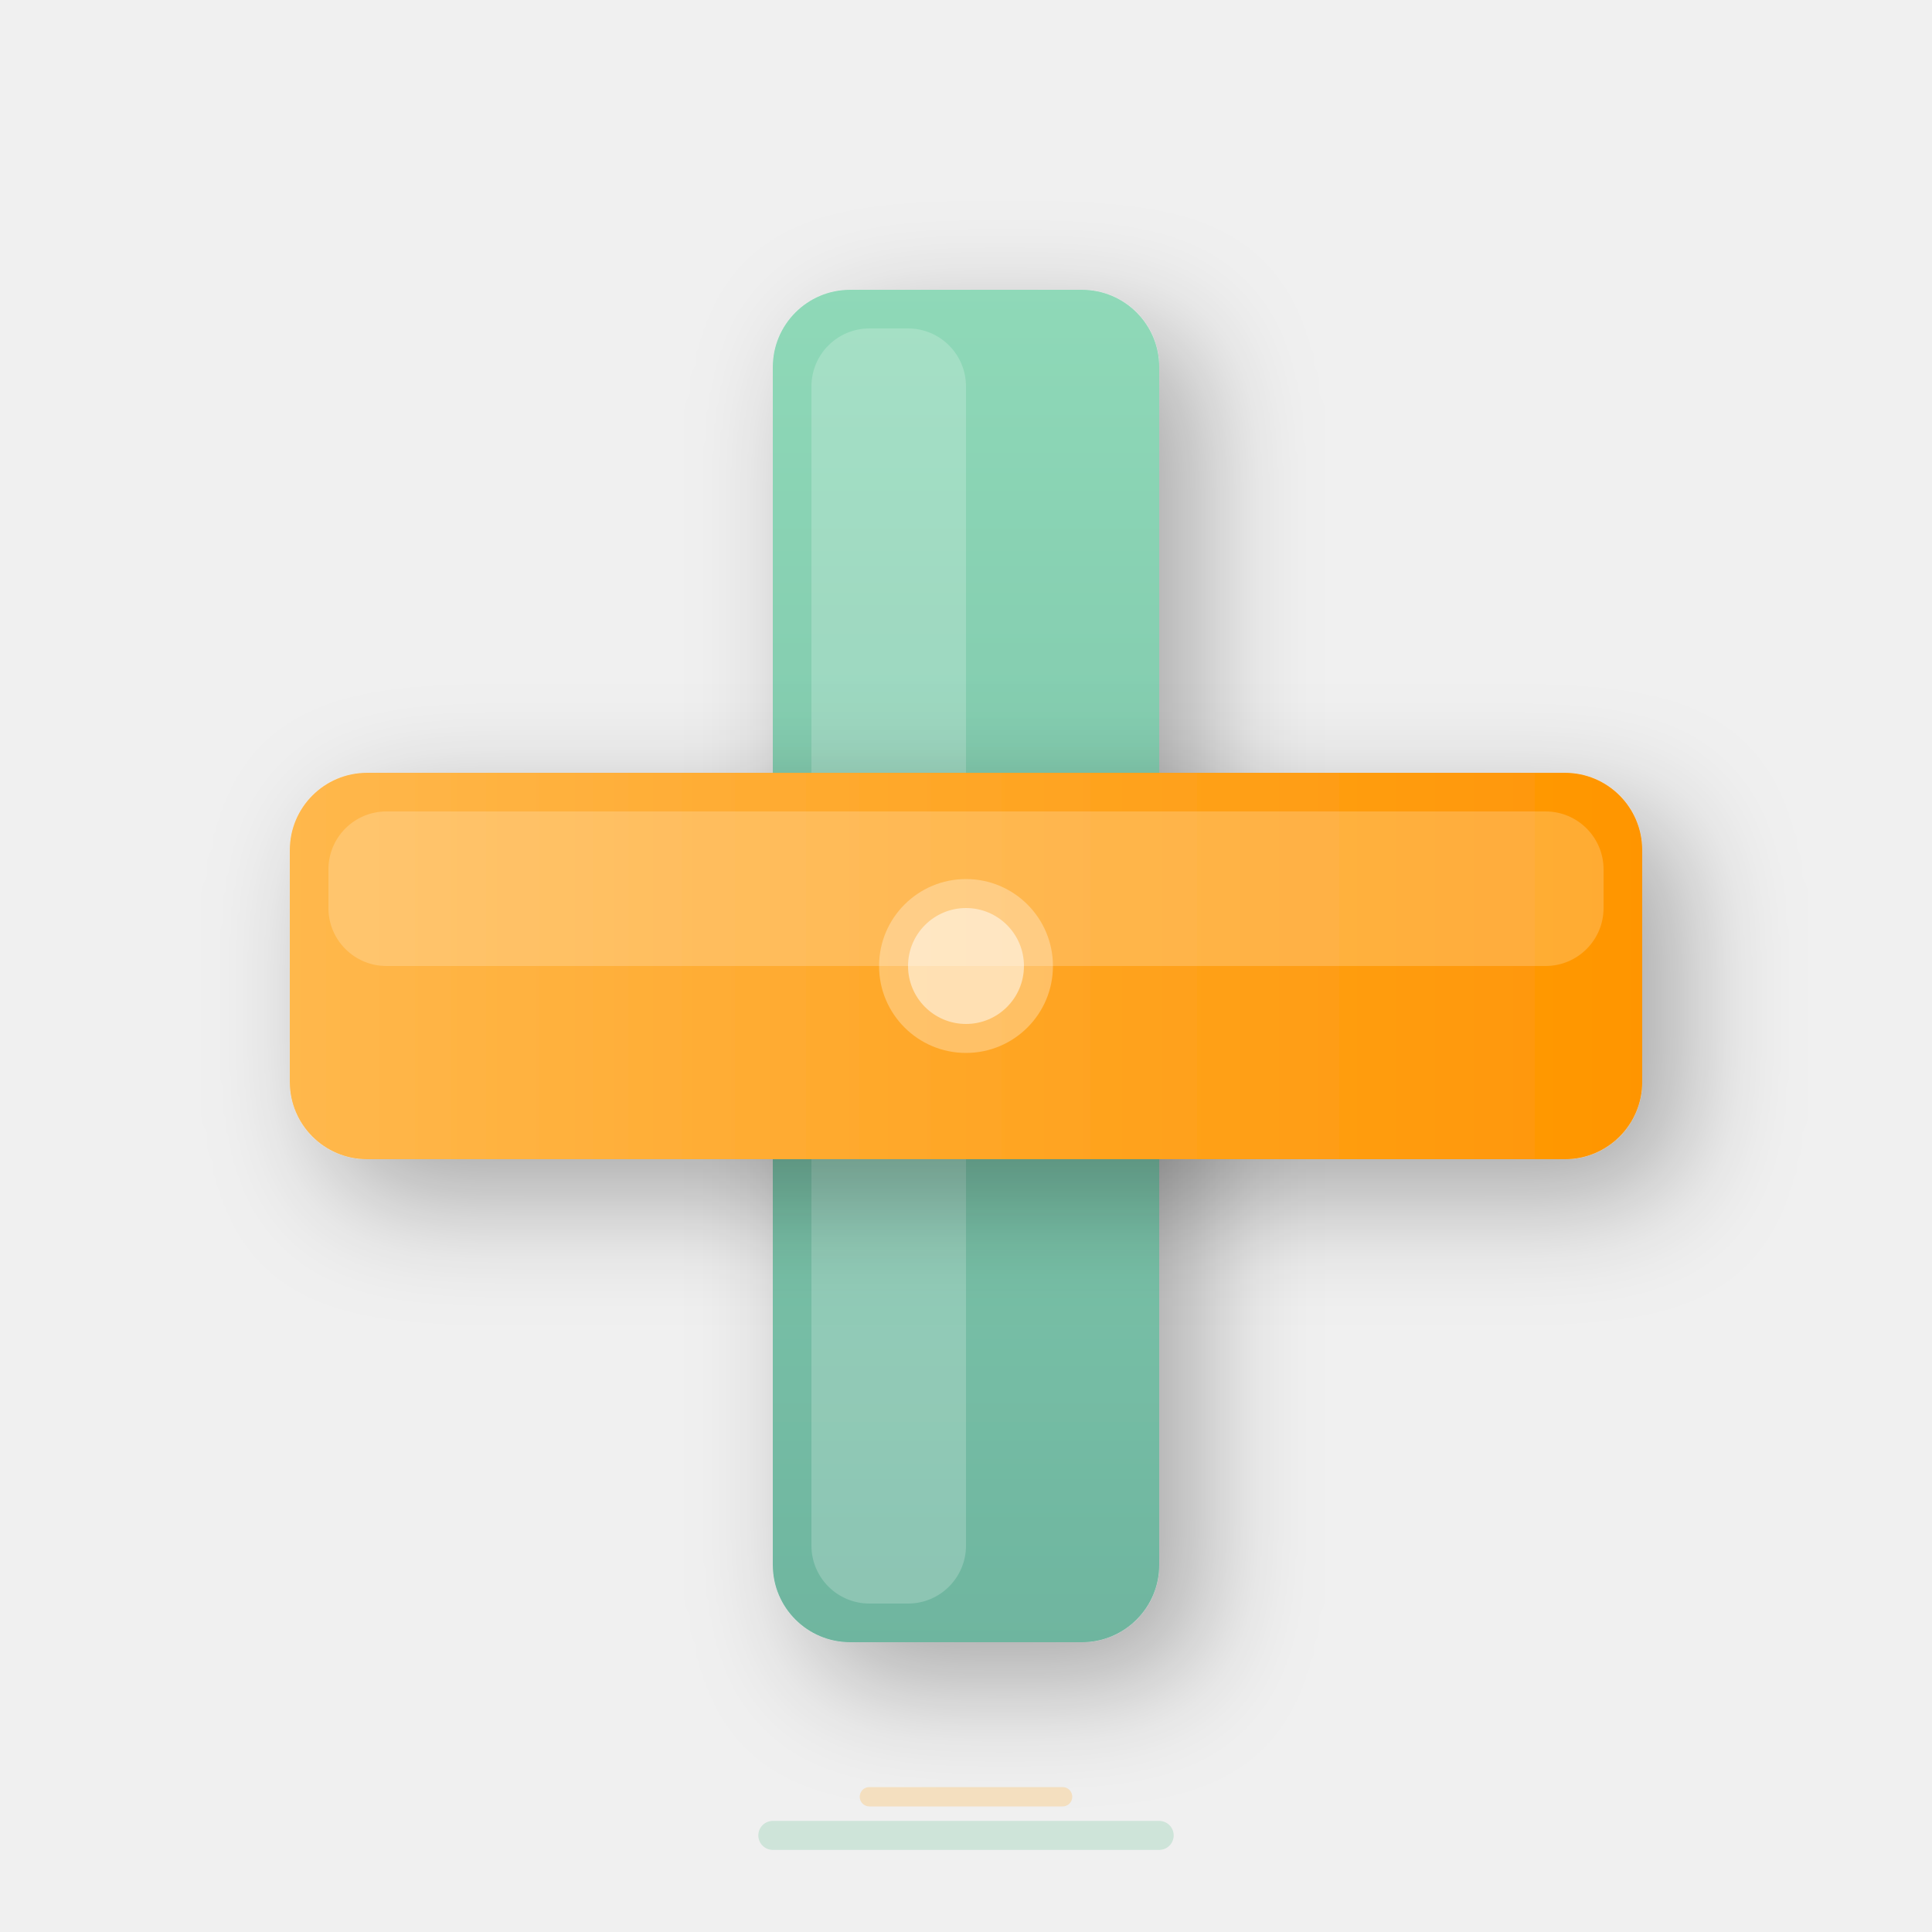
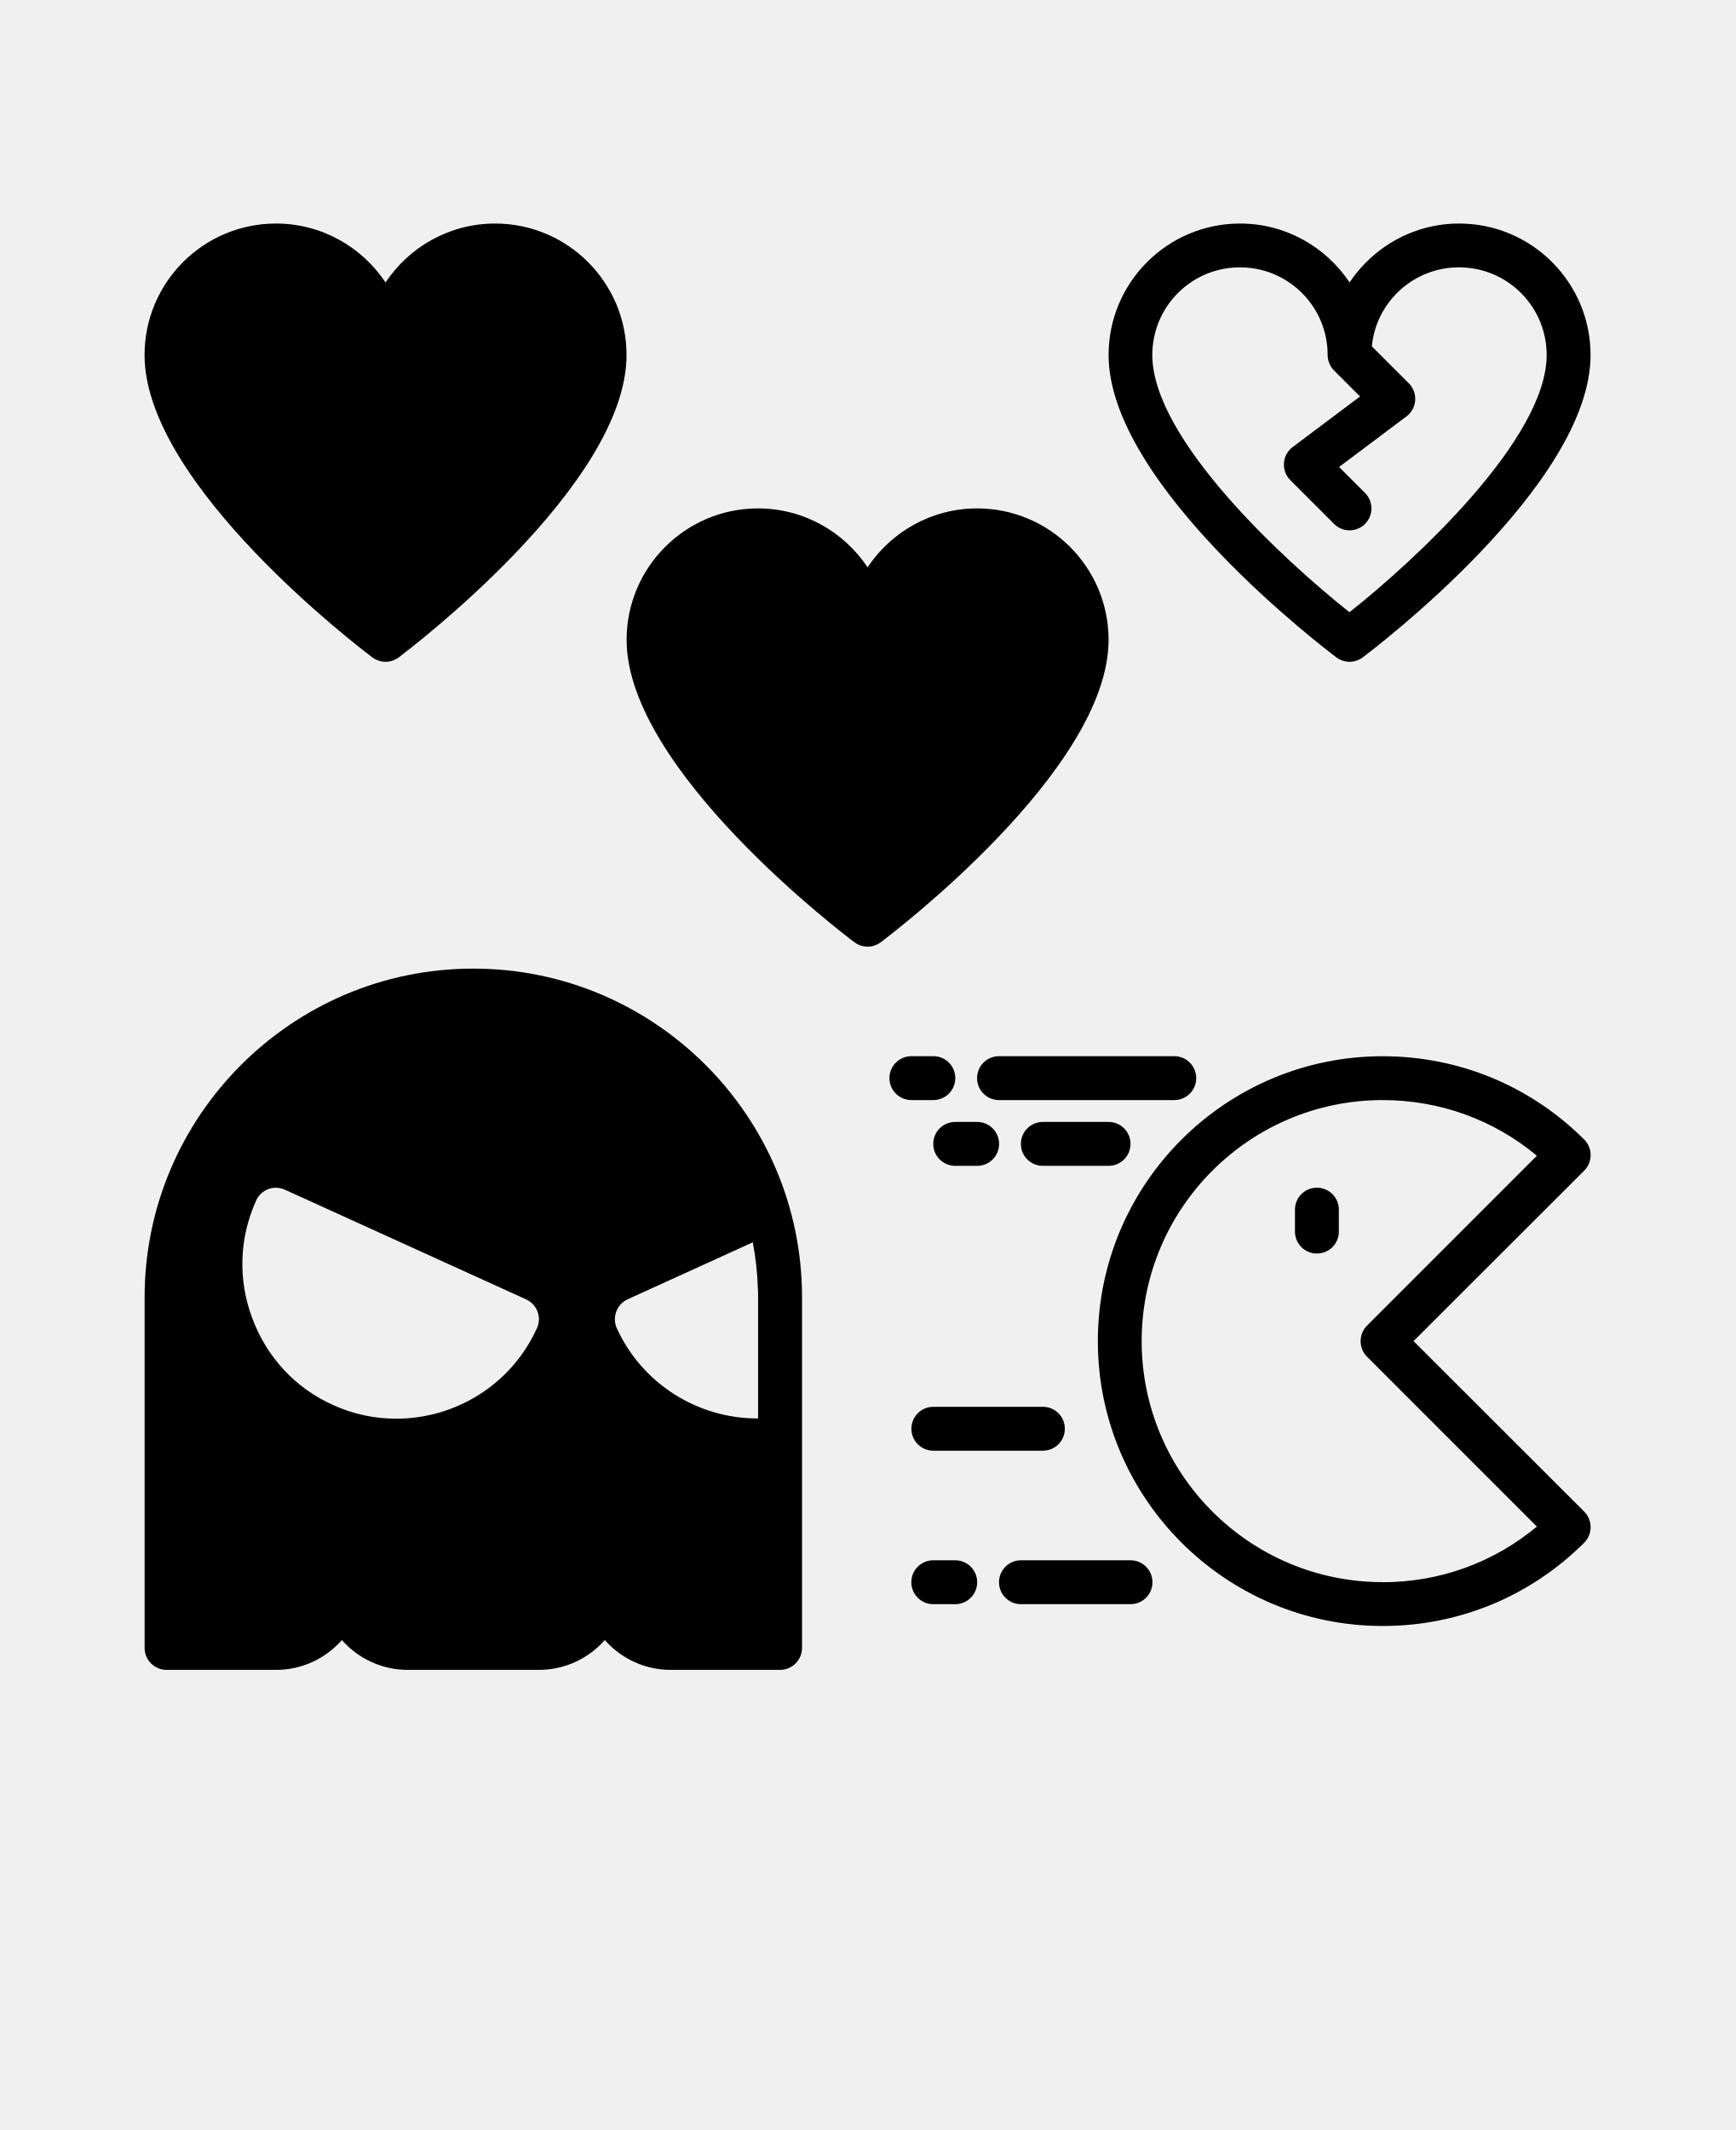
- <svg xmlns="http://www.w3.org/2000/svg" viewBox="0 0 100 100">
-   <defs>
-     <filter id="shadow" x="-50%" y="-50%" width="200%" height="200%">
-       <feDropShadow dx="2" dy="2" stdDeviation="3" flood-opacity="0.3" />
-     </filter>
-     <filter id="innerShadow" x="-50%" y="-50%" width="200%" height="200%">
-       <feGaussianBlur in="SourceGraphic" stdDeviation="2" result="blur" />
-       <feOffset in="blur" dx="1" dy="1" result="offset" />
-       <feFlood flood-color="#000000" flood-opacity="0.2" result="color" />
-       <feComposite in="color" in2="offset" operator="in" result="shadow" />
-       <feComposite in="shadow" in2="SourceGraphic" operator="in" result="innerShadow" />
-       <feComposite in="innerShadow" in2="SourceGraphic" operator="arithmetic" k2="1" result="result" />
-     </filter>
-     <linearGradient id="greenGrad" x1="0%" y1="0%" x2="0%" y2="100%">
-       <stop offset="0%" style="stop-color:#8FD9B8;stop-opacity:1" />
-       <stop offset="100%" style="stop-color:#6EB59F;stop-opacity:1" />
-     </linearGradient>
-     <linearGradient id="orangeGrad" x1="0%" y1="0%" x2="100%" y2="0%">
-       <stop offset="0%" style="stop-color:#FFB84D;stop-opacity:1" />
-       <stop offset="100%" style="stop-color:#FF9500;stop-opacity:1" />
-     </linearGradient>
-   </defs>
-   <rect x="40" y="15" width="20" height="70" fill="url(#greenGrad)" rx="4" filter="url(#shadow)" />
-   <rect x="42" y="17" width="8" height="66" fill="white" rx="3" opacity="0.2" />
-   <rect x="15" y="40" width="70" height="20" fill="url(#orangeGrad)" rx="4" filter="url(#shadow)" />
-   <rect x="17" y="42" width="66" height="8" fill="white" rx="3" opacity="0.2" />
-   <circle cx="50" cy="50" r="4.5" fill="white" opacity="0.3" />
-   <circle cx="50" cy="50" r="3" fill="white" opacity="0.5" />
-   <line x1="40" y1="95" x2="60" y2="95" stroke="#7EC8A3" stroke-width="1.5" opacity="0.3" stroke-linecap="round" />
-   <line x1="45" y1="93" x2="55" y2="93" stroke="#FFB84D" stroke-width="1" opacity="0.3" stroke-linecap="round" />
+ <svg xmlns="http://www.w3.org/2000/svg" version="1.1" viewBox="-5.0 -10.0 110.0 135.0">
+   <path d="m18.609 31.668c0.25 0.18 0.543 0.277 0.832 0.277 0.293 0 0.582-0.098 0.832-0.277 0.582-0.445 14.445-10.902 14.445-19.168 0-4.598-3.734-8.332-8.332-8.332-2.891 0-5.445 1.484-6.945 3.734-1.5-2.25-4.055-3.734-6.945-3.734-4.598 0-8.332 3.734-8.332 8.332 0 8.266 13.859 18.723 14.445 19.168z" />
+   <path d="m65.277 30.555c0-4.598-3.734-8.332-8.332-8.332-2.891 0-5.445 1.484-6.945 3.734-1.5-2.25-4.055-3.734-6.945-3.734-4.598 0-8.332 3.734-8.332 8.332 0 8.266 13.859 18.723 14.445 19.168 0.25 0.18 0.543 0.277 0.832 0.277 0.293 0 0.582-0.098 0.832-0.277 0.582-0.445 14.445-10.902 14.445-19.168z" />
+   <path d="m79.723 31.668c0.25 0.18 0.543 0.277 0.832 0.277 0.293 0 0.582-0.098 0.832-0.277 0.582-0.445 14.445-10.902 14.445-19.168 0-4.598-3.734-8.332-8.332-8.332-2.891 0-5.445 1.484-6.945 3.734-1.5-2.25-4.055-3.734-6.945-3.734-4.598 0-8.332 3.734-8.332 8.332 0 8.266 13.859 18.723 14.445 19.168zm-6.113-24.723c3.07 0 5.555 2.484 5.555 5.555 0 0.188 0.039 0.367 0.109 0.535 0.07 0.168 0.172 0.32 0.297 0.453 0.008 0.008 0.016 0.008 0.023 0.016l1.625 1.625-4.273 3.207c-0.324 0.242-0.523 0.609-0.551 1.012-0.027 0.402 0.117 0.797 0.402 1.082l2.777 2.777c0.27 0.27 0.625 0.406 0.98 0.406 0.355 0 0.711-0.137 0.98-0.406 0.543-0.543 0.543-1.422 0-1.965l-1.645-1.645 4.273-3.207c0.324-0.242 0.523-0.609 0.551-1.012s-0.117-0.797-0.402-1.082l-2.344-2.344c0.266-2.816 2.641-5.008 5.527-5.008 3.07 0 5.555 2.484 5.555 5.555 0 5.32-8.359 13.027-12.5 16.305-4.141-3.277-12.5-10.984-12.5-16.305 0-3.07 2.484-5.555 5.555-5.555z" />
+   <path d="m84.609 75 10.82-10.805c0.543-0.543 0.543-1.43 0-1.973-3.418-3.402-7.945-5.277-12.777-5.277-9.957 0-18.055 8.098-18.055 18.055s8.098 18.055 18.055 18.055c4.832 0 9.359-1.875 12.777-5.277 0.543-0.543 0.543-1.43 0-1.973zm-1.957 15.277c-8.43 0-15.277-6.848-15.277-15.277s6.848-15.277 15.277-15.277c3.625 0 7.043 1.25 9.777 3.527l-10.766 10.766c-0.543 0.543-0.543 1.43 0 1.973l10.766 10.766c-2.734 2.277-6.152 3.527-9.777 3.527z" />
+   <path d="m78.484 65.277c-0.77 0-1.391 0.621-1.391 1.391v1.391c0 0.77 0.621 1.391 1.391 1.391s1.391-0.621 1.391-1.391v-1.391c0-0.77-0.621-1.391-1.391-1.391z" />
+   <path d="m25 51.391c-11.484 0-20.832 9.348-20.832 20.832v22.223c0 0.766 0.625 1.391 1.391 1.391h6.945c1.652 0 3.152-0.734 4.168-1.891 1.016 1.152 2.516 1.891 4.168 1.891h8.332c1.652 0 3.152-0.734 4.168-1.891 1.016 1.152 2.516 1.891 4.168 1.891h6.945c0.766 0 1.391-0.625 1.391-1.391v-22.223c0-11.484-9.348-20.832-20.832-20.832zm-4.875 28.527c-1.348 0-2.723-0.277-4.027-0.875-2.375-1.07-4.18-3.016-5.098-5.473-0.93-2.457-0.832-5.109 0.234-7.473 0.152-0.348 0.43-0.598 0.777-0.734 0.348-0.125 0.723-0.109 1.055 0.043l15.277 6.945c0.707 0.32 1.016 1.141 0.695 1.832-1.641 3.609-5.195 5.734-8.918 5.734zm22.918-8.266c0.016 0.195 0.016 0.375 0.016 0.57v7.68h-0.043c-3.793 0-7.305-2.195-8.918-5.723-0.305-0.695 0-1.516 0.695-1.832l7.93-3.609c0.18 0.957 0.293 1.93 0.32 2.918z" />
+   <path d="m66.668 88.891h-6.945c-0.77 0-1.391 0.621-1.391 1.391s0.621 1.391 1.391 1.391h6.945c0.77 0 1.391-0.621 1.391-1.391s-0.621-1.391-1.391-1.391z" />
+   <path d="m55.555 88.891h-1.391c-0.77 0-1.391 0.621-1.391 1.391s0.621 1.391 1.391 1.391h1.391c0.77 0 1.391-0.621 1.391-1.391s-0.621-1.391-1.391-1.391z" />
+   <path d="m52.777 80.555c0 0.77 0.621 1.391 1.391 1.391h6.945c0.77 0 1.391-0.621 1.391-1.391 0-0.77-0.621-1.391-1.391-1.391h-6.945c-0.77 0-1.391 0.621-1.391 1.391z" />
+   <path d="m70.832 58.332c0-0.77-0.621-1.391-1.391-1.391h-11.109c-0.77 0-1.391 0.621-1.391 1.391s0.621 1.391 1.391 1.391h11.109c0.77 0 1.391-0.621 1.391-1.391z" />
+   <path d="m54.168 59.723c0.77 0 1.391-0.621 1.391-1.391s-0.621-1.391-1.391-1.391h-1.391c-0.77 0-1.391 0.621-1.391 1.391s0.621 1.391 1.391 1.391z" />
+   <path d="m66.668 62.5c0-0.77-0.621-1.391-1.391-1.391h-4.168c-0.77 0-1.391 0.621-1.391 1.391s0.621 1.391 1.391 1.391h4.168c0.77 0 1.391-0.621 1.391-1.391z" />
+   <path d="m56.945 63.891c0.77 0 1.391-0.621 1.391-1.391s-0.621-1.391-1.391-1.391h-1.391c-0.77 0-1.391 0.621-1.391 1.391s0.621 1.391 1.391 1.391z" />
</svg>
